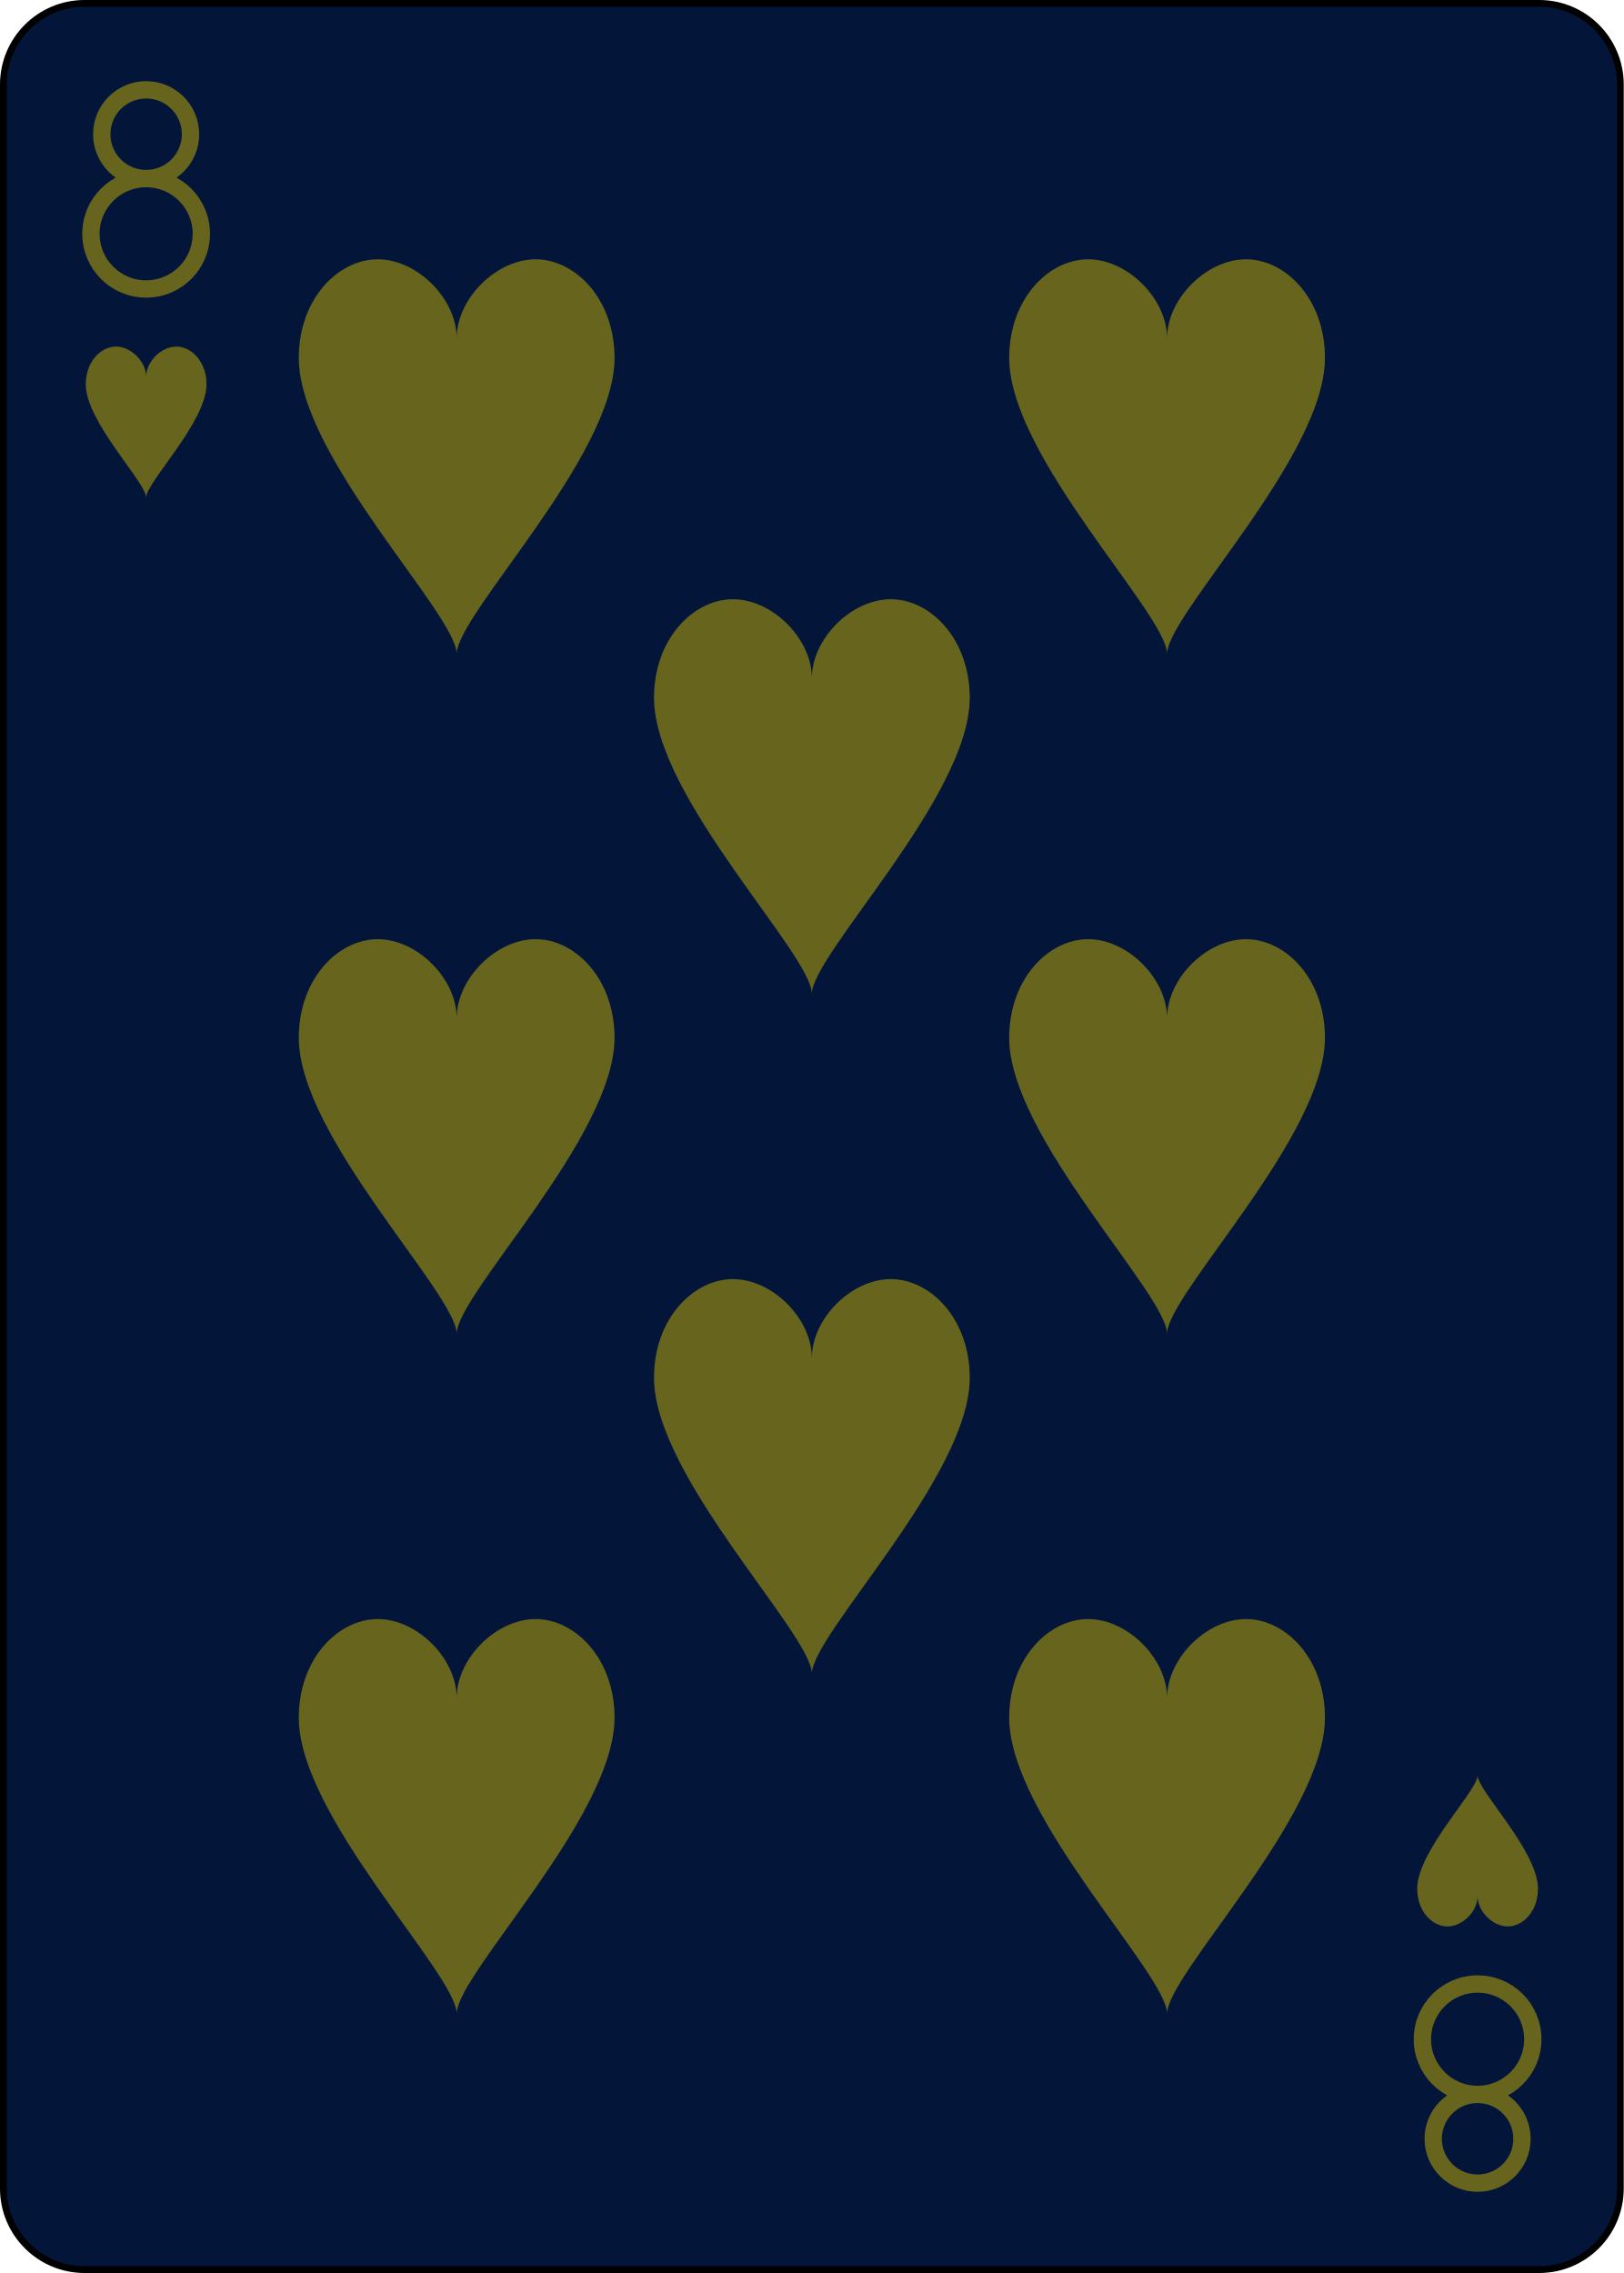
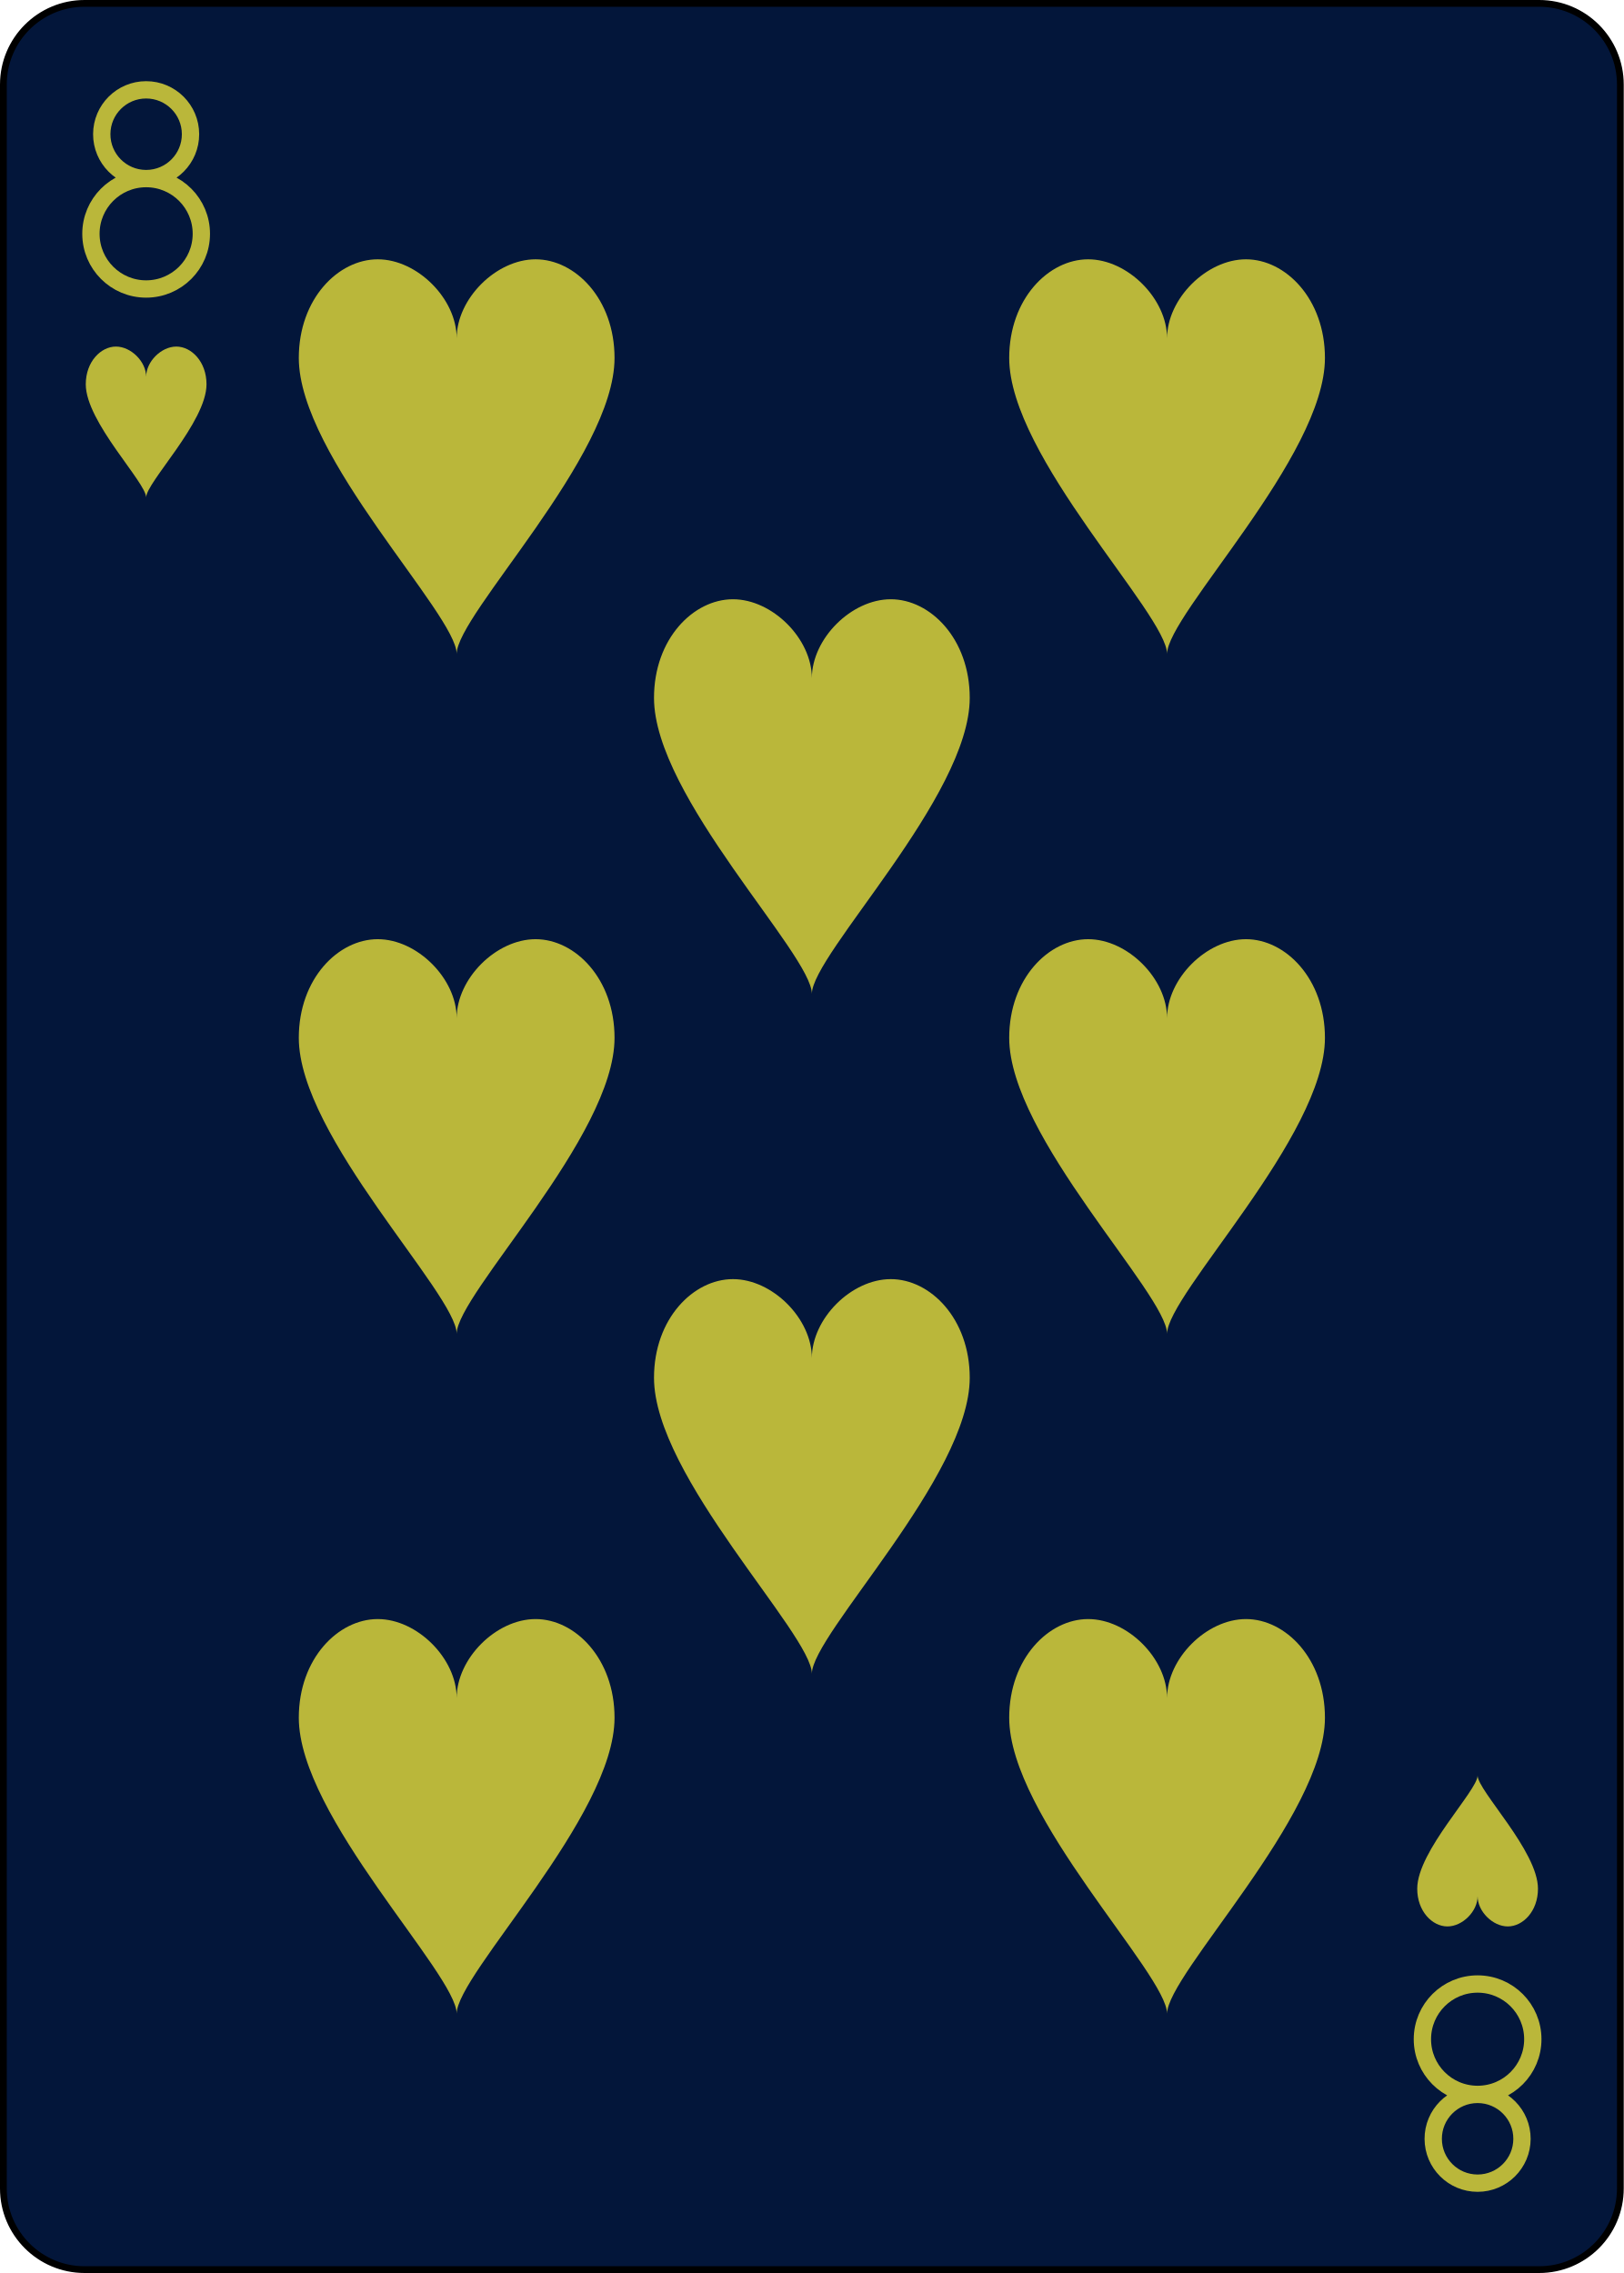
<svg xmlns="http://www.w3.org/2000/svg" xmlns:xlink="http://www.w3.org/1999/xlink" class="card" face="8H" height="3.5in" preserveAspectRatio="none" viewBox="-120 -168 240 336" width="2.5in">
  <symbol id="SH8" viewBox="-600 -600 1200 1200" preserveAspectRatio="xMinYMid">
-     <path d="M0 -300C0 -400 100 -500 200 -500C300 -500 400 -400 400 -250C400 0 0 400 0 500C0 400 -400 0 -400 -250C-400 -400 -300 -500 -200 -500C-100 -500 0 -400 -0 -300Z" fill="#67651d" />
+     <path d="M0 -300C0 -400 100 -500 200 -500C300 -500 400 -400 400 -250C400 0 0 400 0 500C0 400 -400 0 -400 -250C-400 -400 -300 -500 -200 -500C-100 -500 0 -400 -0 -300Z" fill="#bab73a" />
  </symbol>
  <symbol id="VH8" viewBox="-500 -500 1000 1000" preserveAspectRatio="xMinYMid">
-     <path d="M-1 -50A205 205 0 1 1 1 -50L-1 -50A255 255 0 1 0 1 -50Z" stroke="#67651d" stroke-width="80" stroke-linecap="square" stroke-miterlimit="1.5" fill="none" />
+     <path d="M-1 -50A205 205 0 1 1 1 -50L-1 -50A255 255 0 1 0 1 -50Z" stroke="#bab73a" stroke-width="80" stroke-linecap="square" stroke-miterlimit="1.5" fill="none" />
  </symbol>
  <rect width="239" height="335" x="-119.5" y="-167.5" rx="12" ry="12" fill="#03163a" stroke="black" />
  <use xlink:href="#VH8" height="32" x="-114.4" y="-156" />
  <use xlink:href="#SH8" height="26.769" x="-111.784" y="-119" />
  <use xlink:href="#SH8" height="70" x="-87.501" y="-135.501" />
  <use xlink:href="#SH8" height="70" x="17.501" y="-135.501" />
  <use xlink:href="#SH8" height="70" x="-35" y="-85.25" />
  <use xlink:href="#SH8" height="70" x="-87.501" y="-35" />
  <use xlink:href="#SH8" height="70" x="17.501" y="-35" />
  <use xlink:href="#SH8" height="70" x="-87.501" y="65.501" />
  <use xlink:href="#SH8" height="70" x="17.501" y="65.501" />
  <use xlink:href="#SH8" height="70" x="-35" y="15.25" />
  <g transform="rotate(180)">
    <use xlink:href="#VH8" height="32" x="-114.4" y="-156" />
    <use xlink:href="#SH8" height="26.769" x="-111.784" y="-119" />
  </g>
</svg>
